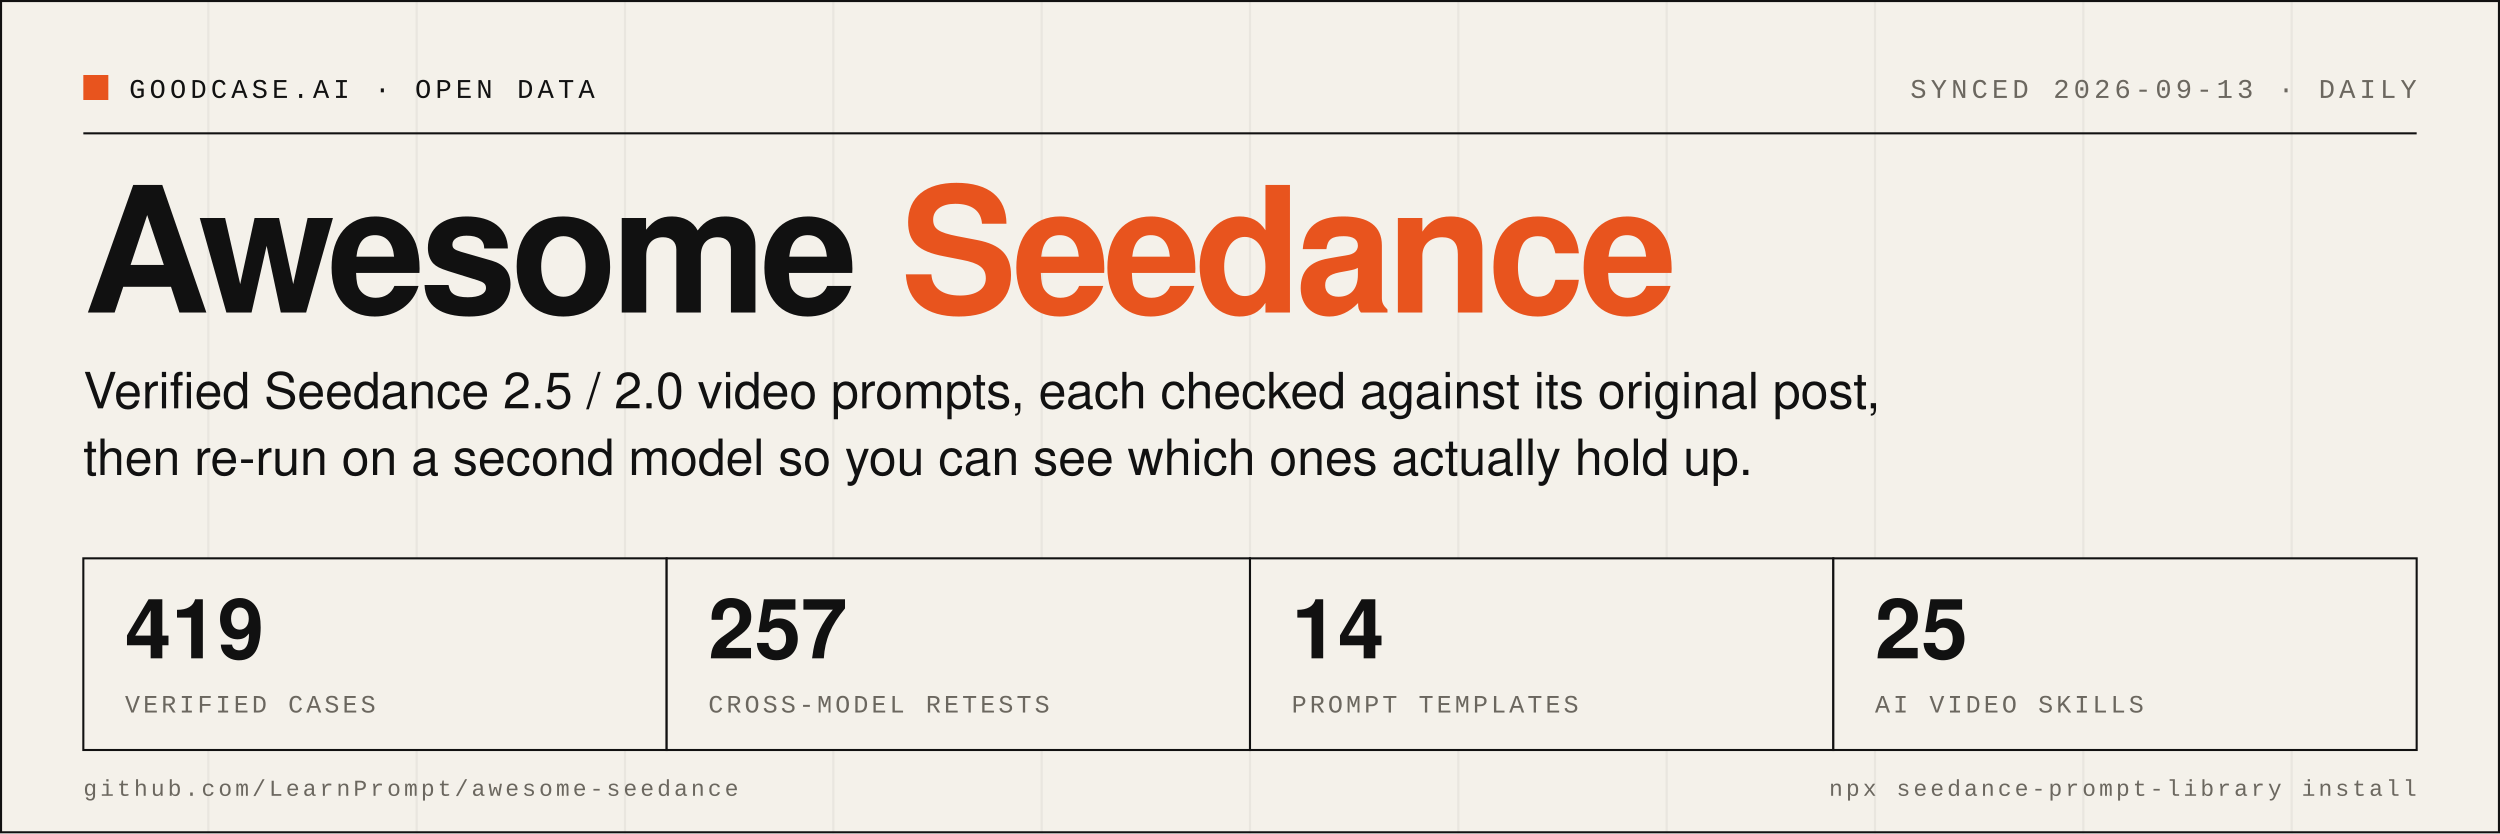
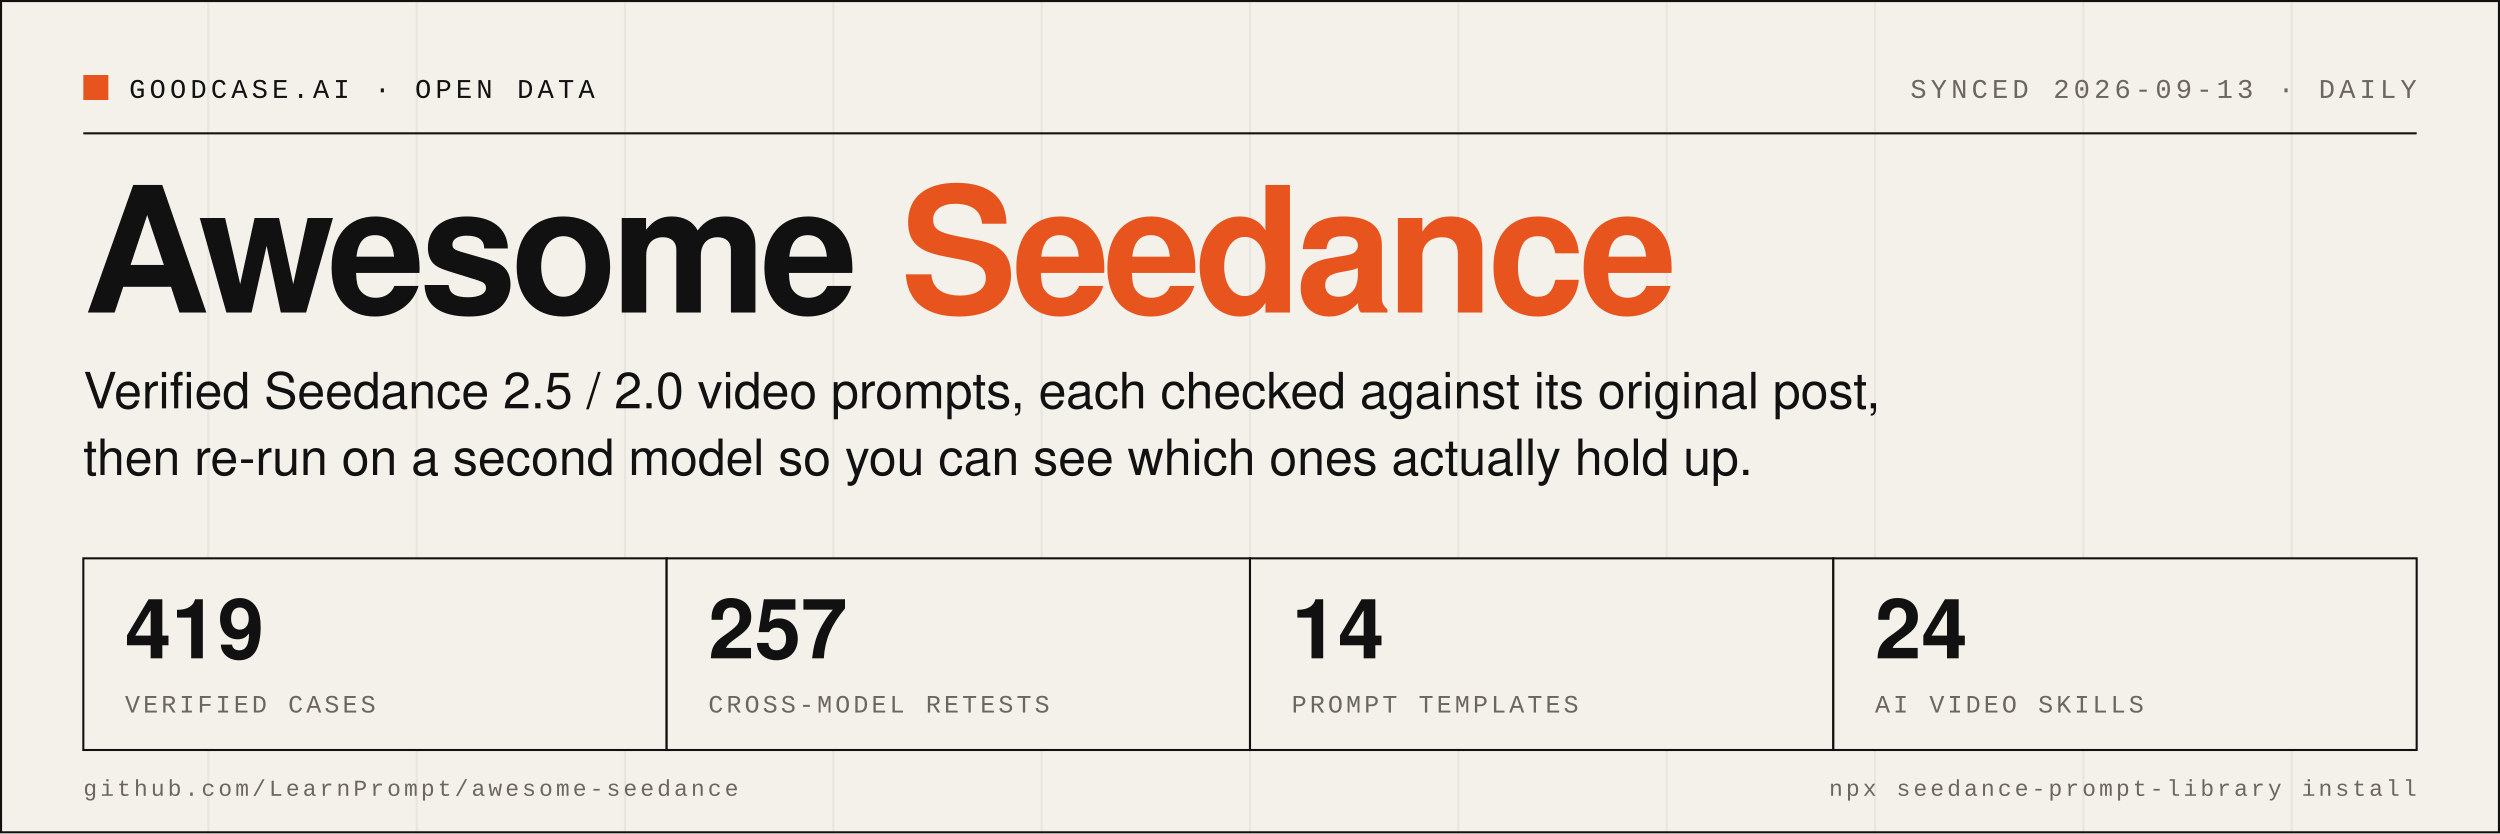
- <svg xmlns="http://www.w3.org/2000/svg" width="1200" height="400" viewBox="0 0 1200 400" role="img" aria-label="Awesome Seedance: 419 verified cases, 257 cross-model retests, 14 prompt templates, 25 AI video skills">
+ <svg xmlns="http://www.w3.org/2000/svg" width="1200" height="400" viewBox="0 0 1200 400" role="img" aria-label="Awesome Seedance: 419 verified cases, 257 cross-model retests, 14 prompt templates, 24 AI video skills">
  <rect width="1200" height="400" fill="#F4F1EA" />
  <line x1="0" y1="0" x2="0" y2="400" stroke="#111111" stroke-opacity="0.05" stroke-width="1" />
  <line x1="100" y1="0" x2="100" y2="400" stroke="#111111" stroke-opacity="0.05" stroke-width="1" />
  <line x1="200" y1="0" x2="200" y2="400" stroke="#111111" stroke-opacity="0.05" stroke-width="1" />
  <line x1="300" y1="0" x2="300" y2="400" stroke="#111111" stroke-opacity="0.05" stroke-width="1" />
  <line x1="400" y1="0" x2="400" y2="400" stroke="#111111" stroke-opacity="0.05" stroke-width="1" />
  <line x1="500" y1="0" x2="500" y2="400" stroke="#111111" stroke-opacity="0.05" stroke-width="1" />
  <line x1="600" y1="0" x2="600" y2="400" stroke="#111111" stroke-opacity="0.05" stroke-width="1" />
  <line x1="700" y1="0" x2="700" y2="400" stroke="#111111" stroke-opacity="0.05" stroke-width="1" />
  <line x1="800" y1="0" x2="800" y2="400" stroke="#111111" stroke-opacity="0.05" stroke-width="1" />
  <line x1="900" y1="0" x2="900" y2="400" stroke="#111111" stroke-opacity="0.05" stroke-width="1" />
  <line x1="1000" y1="0" x2="1000" y2="400" stroke="#111111" stroke-opacity="0.05" stroke-width="1" />
  <line x1="1100" y1="0" x2="1100" y2="400" stroke="#111111" stroke-opacity="0.05" stroke-width="1" />
  <rect x="0.5" y="0.5" width="1199" height="399" fill="none" stroke="#111111" stroke-width="1" />
  <rect x="40" y="36" width="12" height="12" fill="#E8541E" />
  <text x="62" y="47" font-family="SFMono-Regular, Menlo, Consolas, 'Liberation Mono', monospace" font-size="13" letter-spacing="2" fill="#111111">GOODCASE.AI · OPEN DATA</text>
  <text x="1160" y="47" text-anchor="end" font-family="SFMono-Regular, Menlo, Consolas, 'Liberation Mono', monospace" font-size="13" letter-spacing="2" fill="#6B675F">SYNCED 2026-09-13 · DAILY</text>
  <line x1="40" y1="64" x2="1160" y2="64" stroke="#111111" stroke-width="1" />
  <text x="40" y="150" font-family="Helvetica Neue, Helvetica, Arial, 'PingFang SC', sans-serif" font-size="84" font-weight="800" letter-spacing="-3" fill="#111111">Awesome <tspan fill="#E8541E">Seedance</tspan>
  </text>
  <text x="40" y="196" font-family="Helvetica Neue, Helvetica, Arial, 'PingFang SC', sans-serif" font-size="24" fill="#111111">Verified Seedance 2.5 / 2.0 video prompts, each checked against its original post,</text>
  <text x="40" y="228" font-family="Helvetica Neue, Helvetica, Arial, 'PingFang SC', sans-serif" font-size="24" fill="#111111">then re-run on a second model so you can see which ones actually hold up.</text>
  <rect x="40" y="268" width="280" height="92" fill="#F4F1EA" stroke="#111111" stroke-width="1" />
  <text x="60" y="316" font-family="Helvetica Neue, Helvetica, Arial, 'PingFang SC', sans-serif" font-size="40" font-weight="700" fill="#111111">419</text>
  <text x="60" y="342" font-family="SFMono-Regular, Menlo, Consolas, 'Liberation Mono', monospace" font-size="12" letter-spacing="1.5" fill="#6B675F">VERIFIED CASES</text>
  <rect x="320" y="268" width="280" height="92" fill="#F4F1EA" stroke="#111111" stroke-width="1" />
  <text x="340" y="316" font-family="Helvetica Neue, Helvetica, Arial, 'PingFang SC', sans-serif" font-size="40" font-weight="700" fill="#111111">257</text>
  <text x="340" y="342" font-family="SFMono-Regular, Menlo, Consolas, 'Liberation Mono', monospace" font-size="12" letter-spacing="1.5" fill="#6B675F">CROSS-MODEL RETESTS</text>
  <rect x="600" y="268" width="280" height="92" fill="#F4F1EA" stroke="#111111" stroke-width="1" />
  <text x="620" y="316" font-family="Helvetica Neue, Helvetica, Arial, 'PingFang SC', sans-serif" font-size="40" font-weight="700" fill="#111111">14</text>
  <text x="620" y="342" font-family="SFMono-Regular, Menlo, Consolas, 'Liberation Mono', monospace" font-size="12" letter-spacing="1.5" fill="#6B675F">PROMPT TEMPLATES</text>
  <rect x="880" y="268" width="280" height="92" fill="#F4F1EA" stroke="#111111" stroke-width="1" />
-   <text x="900" y="316" font-family="Helvetica Neue, Helvetica, Arial, 'PingFang SC', sans-serif" font-size="40" font-weight="700" fill="#111111">25</text>
+   <text x="900" y="316" font-family="Helvetica Neue, Helvetica, Arial, 'PingFang SC', sans-serif" font-size="40" font-weight="700" fill="#111111">24</text>
  <text x="900" y="342" font-family="SFMono-Regular, Menlo, Consolas, 'Liberation Mono', monospace" font-size="12" letter-spacing="1.5" fill="#6B675F">AI VIDEO SKILLS</text>
  <text x="40" y="382" font-family="SFMono-Regular, Menlo, Consolas, 'Liberation Mono', monospace" font-size="11" letter-spacing="1.5" fill="#6B675F">github.com/LearnPrompt/awesome-seedance</text>
  <text x="1160" y="382" text-anchor="end" font-family="SFMono-Regular, Menlo, Consolas, 'Liberation Mono', monospace" font-size="11" letter-spacing="1.5" fill="#6B675F">npx seedance-prompt-library install</text>
</svg>
